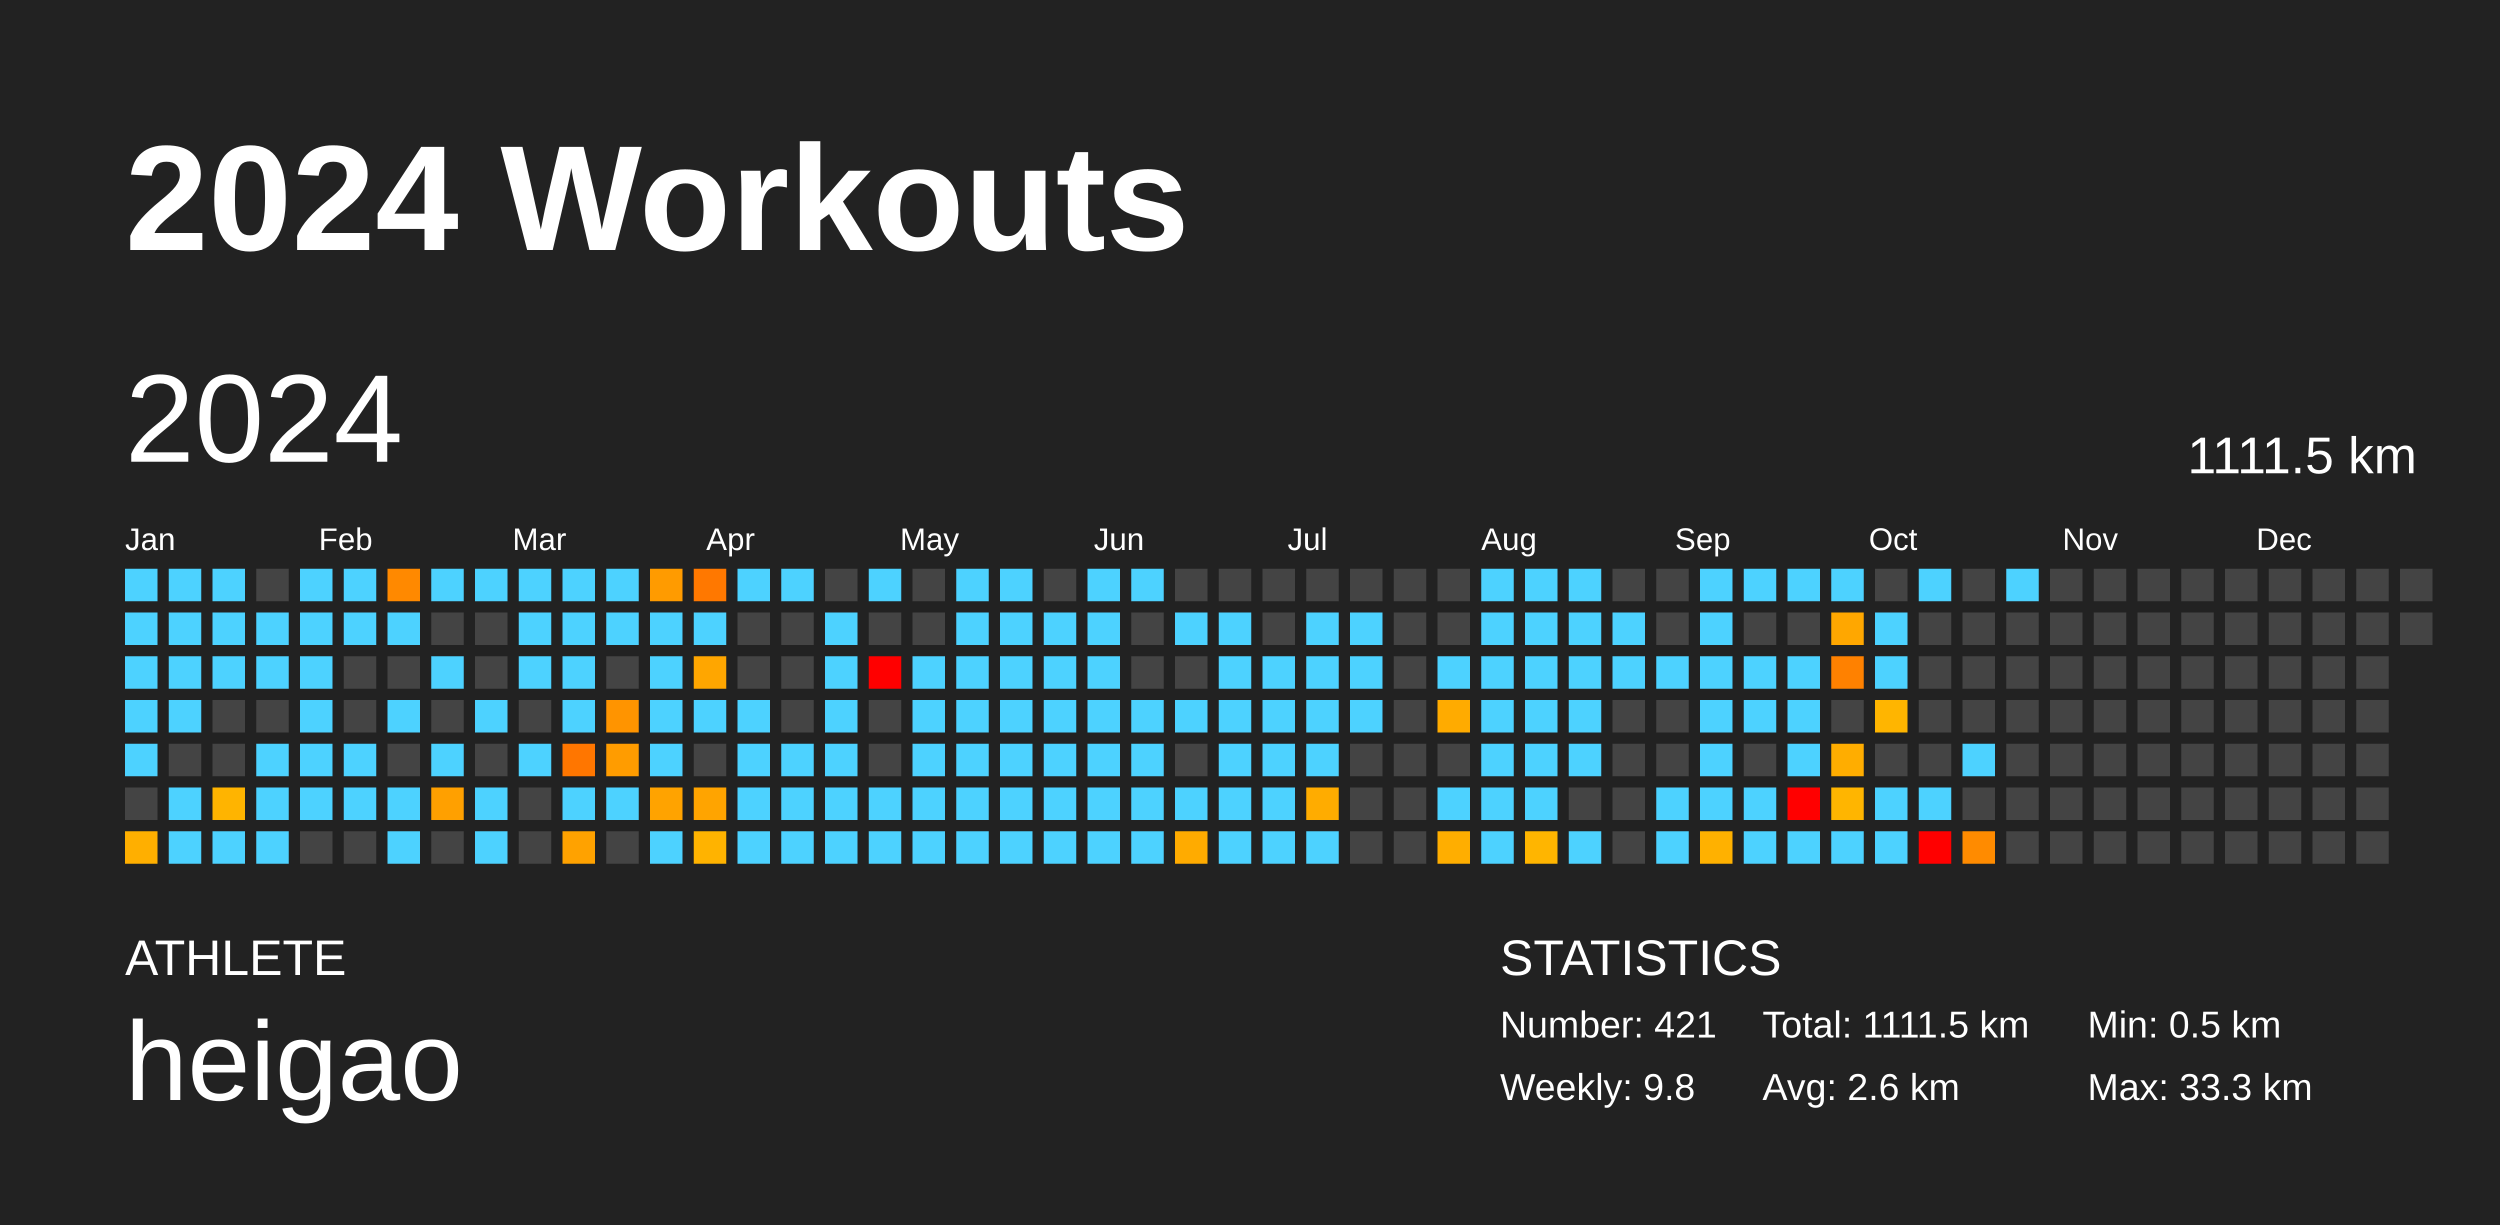
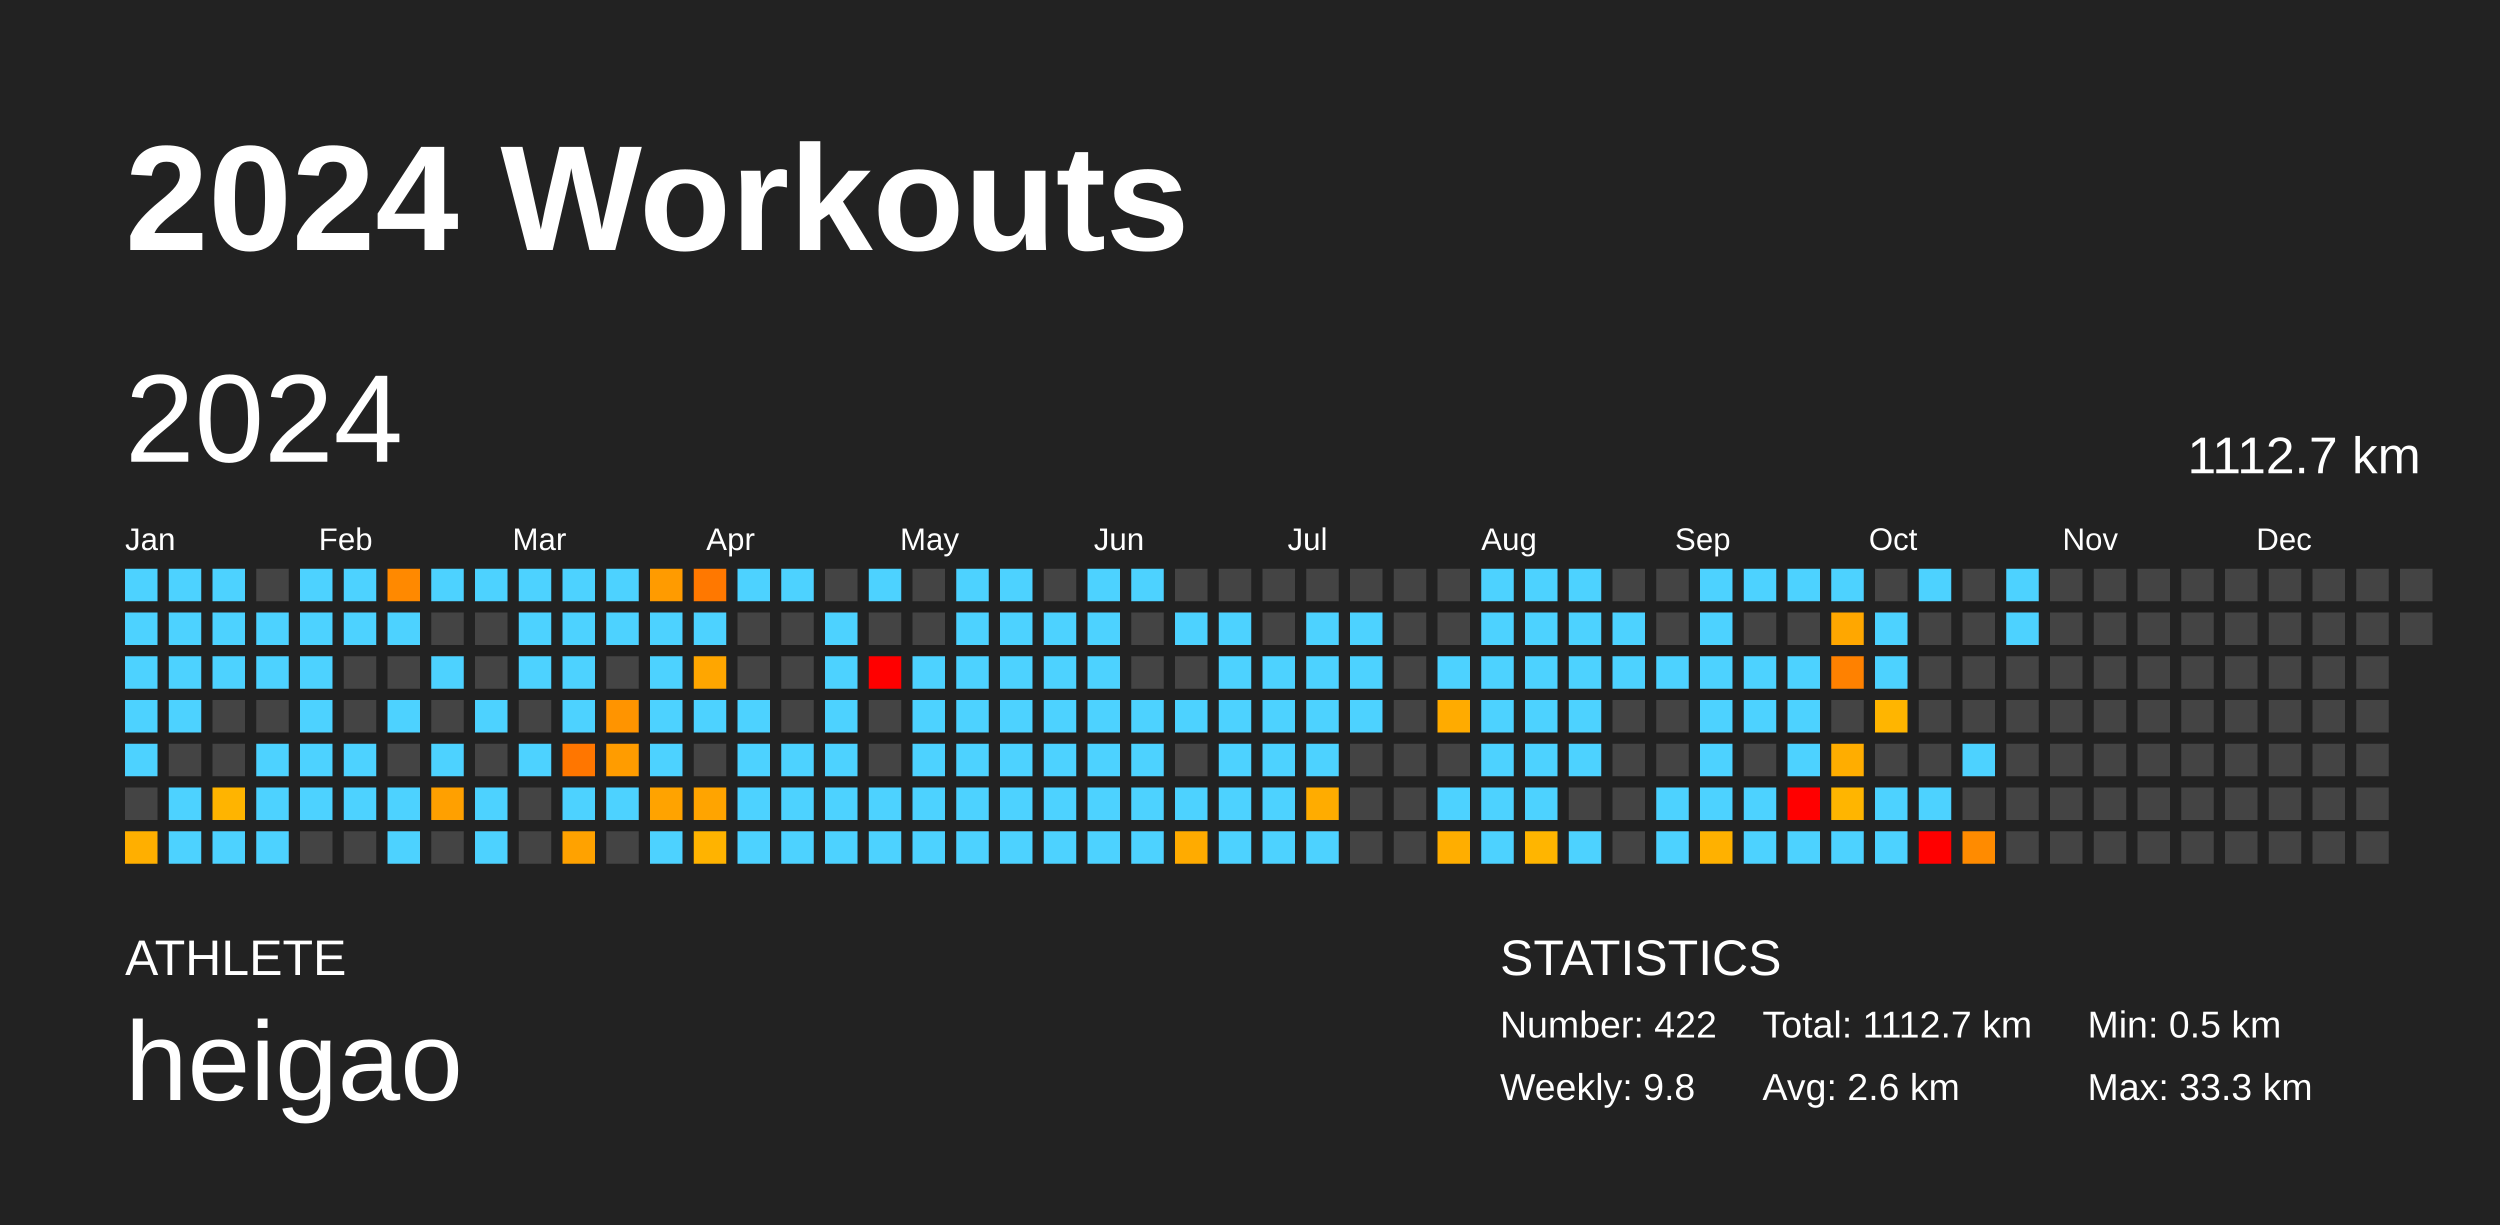
<svg xmlns="http://www.w3.org/2000/svg" baseProfile="full" height="98mm" version="1.1" viewBox="0,0,200,98" width="200mm">
  <defs />
  <rect fill="#222222" height="98" width="200" x="0" y="0" />
  <text fill="#FFFFFF" style="font-size:12px; font-family:Arial; font-weight:bold;" x="10" y="20">2024 Workouts</text>
  <text fill="#FFFFFF" style="font-size:4px; font-family:Arial" x="10" y="78">ATHLETE</text>
  <text fill="#FFFFFF" style="font-size:9px; font-family:Arial" x="10" y="88">heigao</text>
  <text fill="#FFFFFF" style="font-size:4px; font-family:Arial" x="120" y="78">STATISTICS</text>
-   <text fill="#FFFFFF" style="font-size:3px; font-family:Arial" x="120" y="83">Number: 421</text>
+   <text fill="#FFFFFF" style="font-size:3px; font-family:Arial" x="120" y="83">Number: 422</text>
  <text fill="#FFFFFF" style="font-size:3px; font-family:Arial" x="120" y="88">Weekly: 9.8</text>
-   <text fill="#FFFFFF" style="font-size:3px; font-family:Arial" x="141" y="83">Total: 1111.5 km</text>
+   <text fill="#FFFFFF" style="font-size:3px; font-family:Arial" x="141" y="83">Total: 1112.7 km</text>
  <text fill="#FFFFFF" style="font-size:3px; font-family:Arial" x="141" y="88">Avg: 2.6 km</text>
  <text fill="#FFFFFF" style="font-size:3px; font-family:Arial" x="167" y="83">Min: 0.5 km</text>
  <text fill="#FFFFFF" style="font-size:3px; font-family:Arial" x="167" y="88">Max: 33.3 km</text>
  <text dominant-baseline="hanging" fill="#FFFFFF" style="font-size:10.0px; font-family:Arial;" x="10" y="30">2024</text>
-   <text dominant-baseline="hanging" fill="#FFFFFF" style="font-size:4.125px; font-family:Arial;" x="175" y="35">1111.5 km</text>
+   <text dominant-baseline="hanging" fill="#FFFFFF" style="font-size:4.125px; font-family:Arial;" x="175" y="35">1112.7 km</text>
  <text fill="#FFFFFF" style="font-size:2.5px; font-family:Arial" x="10.0" y="44">Jan</text>
  <text fill="#FFFFFF" style="font-size:2.5px; font-family:Arial" x="25.5" y="44">Feb</text>
  <text fill="#FFFFFF" style="font-size:2.5px; font-family:Arial" x="41.0" y="44">Mar</text>
  <text fill="#FFFFFF" style="font-size:2.5px; font-family:Arial" x="56.5" y="44">Apr</text>
  <text fill="#FFFFFF" style="font-size:2.5px; font-family:Arial" x="72.0" y="44">May</text>
  <text fill="#FFFFFF" style="font-size:2.5px; font-family:Arial" x="87.5" y="44">Jun</text>
  <text fill="#FFFFFF" style="font-size:2.5px; font-family:Arial" x="103.0" y="44">Jul</text>
  <text fill="#FFFFFF" style="font-size:2.5px; font-family:Arial" x="118.5" y="44">Aug</text>
  <text fill="#FFFFFF" style="font-size:2.5px; font-family:Arial" x="134.0" y="44">Sep</text>
  <text fill="#FFFFFF" style="font-size:2.5px; font-family:Arial" x="149.5" y="44">Oct</text>
  <text fill="#FFFFFF" style="font-size:2.5px; font-family:Arial" x="165.0" y="44">Nov</text>
  <text fill="#FFFFFF" style="font-size:2.5px; font-family:Arial" x="180.5" y="44">Dec</text>
  <rect fill="#4dd2ff" height="2.6" width="2.6" x="10.0" y="45.5" />
  <rect fill="#4dd2ff" height="2.6" width="2.6" x="10.0" y="49.0" />
  <rect fill="#4dd2ff" height="2.6" width="2.6" x="10.0" y="52.5" />
  <rect fill="#4dd2ff" height="2.6" width="2.6" x="10.0" y="56.0" />
  <rect fill="#4dd2ff" height="2.6" width="2.6" x="10.0" y="59.5" />
  <rect fill="#444444" height="2.6" width="2.6" x="10.0" y="63.0" />
  <rect fill="#ffaf00" height="2.6" width="2.6" x="10.0" y="66.5" />
  <rect fill="#4dd2ff" height="2.6" width="2.6" x="13.5" y="45.5" />
  <rect fill="#4dd2ff" height="2.6" width="2.6" x="13.5" y="49.0" />
  <rect fill="#4dd2ff" height="2.6" width="2.6" x="13.5" y="52.5" />
  <rect fill="#4dd2ff" height="2.6" width="2.6" x="13.5" y="56.0" />
  <rect fill="#444444" height="2.6" width="2.6" x="13.5" y="59.5" />
  <rect fill="#4dd2ff" height="2.6" width="2.6" x="13.5" y="63.0" />
  <rect fill="#4dd2ff" height="2.6" width="2.6" x="13.5" y="66.5" />
  <rect fill="#4dd2ff" height="2.6" width="2.6" x="17.0" y="45.5" />
  <rect fill="#4dd2ff" height="2.6" width="2.6" x="17.0" y="49.0" />
  <rect fill="#4dd2ff" height="2.6" width="2.6" x="17.0" y="52.5" />
  <rect fill="#444444" height="2.6" width="2.6" x="17.0" y="56.0" />
  <rect fill="#444444" height="2.6" width="2.6" x="17.0" y="59.5" />
  <rect fill="#ffb400" height="2.6" width="2.6" x="17.0" y="63.0" />
  <rect fill="#4dd2ff" height="2.6" width="2.6" x="17.0" y="66.5" />
  <rect fill="#444444" height="2.6" width="2.6" x="20.5" y="45.5" />
  <rect fill="#4dd2ff" height="2.6" width="2.6" x="20.5" y="49.0" />
  <rect fill="#4dd2ff" height="2.6" width="2.6" x="20.5" y="52.5" />
  <rect fill="#444444" height="2.6" width="2.6" x="20.5" y="56.0" />
  <rect fill="#4dd2ff" height="2.6" width="2.6" x="20.5" y="59.5" />
  <rect fill="#4dd2ff" height="2.6" width="2.6" x="20.5" y="63.0" />
  <rect fill="#4dd2ff" height="2.6" width="2.6" x="20.5" y="66.5" />
  <rect fill="#4dd2ff" height="2.6" width="2.6" x="24.0" y="45.5" />
  <rect fill="#4dd2ff" height="2.6" width="2.6" x="24.0" y="49.0" />
  <rect fill="#4dd2ff" height="2.6" width="2.6" x="24.0" y="52.5" />
  <rect fill="#4dd2ff" height="2.6" width="2.6" x="24.0" y="56.0" />
  <rect fill="#4dd2ff" height="2.6" width="2.6" x="24.0" y="59.5" />
  <rect fill="#4dd2ff" height="2.6" width="2.6" x="24.0" y="63.0" />
  <rect fill="#444444" height="2.6" width="2.6" x="24.0" y="66.5" />
  <rect fill="#4dd2ff" height="2.6" width="2.6" x="27.5" y="45.5" />
  <rect fill="#4dd2ff" height="2.6" width="2.6" x="27.5" y="49.0" />
  <rect fill="#444444" height="2.6" width="2.6" x="27.5" y="52.5" />
  <rect fill="#444444" height="2.6" width="2.6" x="27.5" y="56.0" />
  <rect fill="#4dd2ff" height="2.6" width="2.6" x="27.5" y="59.5" />
  <rect fill="#4dd2ff" height="2.6" width="2.6" x="27.5" y="63.0" />
  <rect fill="#444444" height="2.6" width="2.6" x="27.5" y="66.5" />
  <rect fill="#ff8900" height="2.6" width="2.6" x="31.0" y="45.5" />
  <rect fill="#4dd2ff" height="2.6" width="2.6" x="31.0" y="49.0" />
  <rect fill="#444444" height="2.6" width="2.6" x="31.0" y="52.5" />
  <rect fill="#4dd2ff" height="2.6" width="2.6" x="31.0" y="56.0" />
  <rect fill="#444444" height="2.6" width="2.6" x="31.0" y="59.5" />
  <rect fill="#4dd2ff" height="2.6" width="2.6" x="31.0" y="63.0" />
  <rect fill="#4dd2ff" height="2.6" width="2.6" x="31.0" y="66.5" />
  <rect fill="#4dd2ff" height="2.6" width="2.6" x="34.5" y="45.5" />
  <rect fill="#444444" height="2.6" width="2.6" x="34.5" y="49.0" />
  <rect fill="#4dd2ff" height="2.6" width="2.6" x="34.5" y="52.5" />
  <rect fill="#444444" height="2.6" width="2.6" x="34.5" y="56.0" />
  <rect fill="#4dd2ff" height="2.6" width="2.6" x="34.5" y="59.5" />
  <rect fill="#ffa000" height="2.6" width="2.6" x="34.5" y="63.0" />
  <rect fill="#444444" height="2.6" width="2.6" x="34.5" y="66.5" />
  <rect fill="#4dd2ff" height="2.6" width="2.6" x="38.0" y="45.5" />
  <rect fill="#444444" height="2.6" width="2.6" x="38.0" y="49.0" />
  <rect fill="#444444" height="2.6" width="2.6" x="38.0" y="52.5" />
  <rect fill="#4dd2ff" height="2.6" width="2.6" x="38.0" y="56.0" />
  <rect fill="#444444" height="2.6" width="2.6" x="38.0" y="59.5" />
  <rect fill="#4dd2ff" height="2.6" width="2.6" x="38.0" y="63.0" />
  <rect fill="#4dd2ff" height="2.6" width="2.6" x="38.0" y="66.5" />
  <rect fill="#4dd2ff" height="2.6" width="2.6" x="41.5" y="45.5" />
  <rect fill="#4dd2ff" height="2.6" width="2.6" x="41.5" y="49.0" />
  <rect fill="#4dd2ff" height="2.6" width="2.6" x="41.5" y="52.5" />
  <rect fill="#444444" height="2.6" width="2.6" x="41.5" y="56.0" />
  <rect fill="#4dd2ff" height="2.6" width="2.6" x="41.5" y="59.5" />
  <rect fill="#444444" height="2.6" width="2.6" x="41.5" y="63.0" />
  <rect fill="#444444" height="2.6" width="2.6" x="41.5" y="66.5" />
  <rect fill="#4dd2ff" height="2.6" width="2.6" x="45.0" y="45.5" />
  <rect fill="#4dd2ff" height="2.6" width="2.6" x="45.0" y="49.0" />
  <rect fill="#4dd2ff" height="2.6" width="2.6" x="45.0" y="52.5" />
  <rect fill="#4dd2ff" height="2.6" width="2.6" x="45.0" y="56.0" />
  <rect fill="#ff7600" height="2.6" width="2.6" x="45.0" y="59.5" />
  <rect fill="#4dd2ff" height="2.6" width="2.6" x="45.0" y="63.0" />
  <rect fill="#ffa200" height="2.6" width="2.6" x="45.0" y="66.5" />
  <rect fill="#4dd2ff" height="2.6" width="2.6" x="48.5" y="45.5" />
  <rect fill="#4dd2ff" height="2.6" width="2.6" x="48.5" y="49.0" />
  <rect fill="#444444" height="2.6" width="2.6" x="48.5" y="52.5" />
  <rect fill="#ff9400" height="2.6" width="2.6" x="48.5" y="56.0" />
  <rect fill="#ff9c00" height="2.6" width="2.6" x="48.5" y="59.5" />
  <rect fill="#4dd2ff" height="2.6" width="2.6" x="48.5" y="63.0" />
  <rect fill="#444444" height="2.6" width="2.6" x="48.5" y="66.5" />
  <rect fill="#ff9b00" height="2.6" width="2.6" x="52.0" y="45.5" />
  <rect fill="#4dd2ff" height="2.6" width="2.6" x="52.0" y="49.0" />
  <rect fill="#4dd2ff" height="2.6" width="2.6" x="52.0" y="52.5" />
  <rect fill="#4dd2ff" height="2.6" width="2.6" x="52.0" y="56.0" />
  <rect fill="#4dd2ff" height="2.6" width="2.6" x="52.0" y="59.5" />
  <rect fill="#ffa300" height="2.6" width="2.6" x="52.0" y="63.0" />
  <rect fill="#4dd2ff" height="2.6" width="2.6" x="52.0" y="66.5" />
  <rect fill="#ff7800" height="2.6" width="2.6" x="55.5" y="45.5" />
  <rect fill="#4dd2ff" height="2.6" width="2.6" x="55.5" y="49.0" />
  <rect fill="#ffa600" height="2.6" width="2.6" x="55.5" y="52.5" />
  <rect fill="#4dd2ff" height="2.6" width="2.6" x="55.5" y="56.0" />
  <rect fill="#444444" height="2.6" width="2.6" x="55.5" y="59.5" />
  <rect fill="#ffa400" height="2.6" width="2.6" x="55.5" y="63.0" />
  <rect fill="#ffb300" height="2.6" width="2.6" x="55.5" y="66.5" />
  <rect fill="#4dd2ff" height="2.6" width="2.6" x="59.0" y="45.5" />
  <rect fill="#444444" height="2.6" width="2.6" x="59.0" y="49.0" />
  <rect fill="#444444" height="2.6" width="2.6" x="59.0" y="52.5" />
  <rect fill="#4dd2ff" height="2.6" width="2.6" x="59.0" y="56.0" />
  <rect fill="#4dd2ff" height="2.6" width="2.6" x="59.0" y="59.5" />
  <rect fill="#4dd2ff" height="2.6" width="2.6" x="59.0" y="63.0" />
  <rect fill="#4dd2ff" height="2.6" width="2.6" x="59.0" y="66.5" />
  <rect fill="#4dd2ff" height="2.6" width="2.6" x="62.5" y="45.5" />
  <rect fill="#444444" height="2.6" width="2.6" x="62.5" y="49.0" />
  <rect fill="#444444" height="2.6" width="2.6" x="62.5" y="52.5" />
  <rect fill="#444444" height="2.6" width="2.6" x="62.5" y="56.0" />
  <rect fill="#4dd2ff" height="2.6" width="2.6" x="62.5" y="59.5" />
  <rect fill="#4dd2ff" height="2.6" width="2.6" x="62.5" y="63.0" />
  <rect fill="#4dd2ff" height="2.6" width="2.6" x="62.5" y="66.5" />
  <rect fill="#444444" height="2.6" width="2.6" x="66.0" y="45.5" />
  <rect fill="#4dd2ff" height="2.6" width="2.6" x="66.0" y="49.0" />
  <rect fill="#4dd2ff" height="2.6" width="2.6" x="66.0" y="52.5" />
  <rect fill="#4dd2ff" height="2.6" width="2.6" x="66.0" y="56.0" />
  <rect fill="#4dd2ff" height="2.6" width="2.6" x="66.0" y="59.5" />
  <rect fill="#4dd2ff" height="2.6" width="2.6" x="66.0" y="63.0" />
  <rect fill="#4dd2ff" height="2.6" width="2.6" x="66.0" y="66.5" />
  <rect fill="#4dd2ff" height="2.6" width="2.6" x="69.5" y="45.5" />
  <rect fill="#444444" height="2.6" width="2.6" x="69.5" y="49.0" />
  <rect fill="red" height="2.6" width="2.6" x="69.5" y="52.5" />
  <rect fill="#444444" height="2.6" width="2.6" x="69.5" y="56.0" />
  <rect fill="#444444" height="2.6" width="2.6" x="69.5" y="59.5" />
  <rect fill="#4dd2ff" height="2.6" width="2.6" x="69.5" y="63.0" />
  <rect fill="#4dd2ff" height="2.6" width="2.6" x="69.5" y="66.5" />
  <rect fill="#444444" height="2.6" width="2.6" x="73.0" y="45.5" />
  <rect fill="#444444" height="2.6" width="2.6" x="73.0" y="49.0" />
  <rect fill="#4dd2ff" height="2.6" width="2.6" x="73.0" y="52.5" />
  <rect fill="#4dd2ff" height="2.6" width="2.6" x="73.0" y="56.0" />
  <rect fill="#4dd2ff" height="2.6" width="2.6" x="73.0" y="59.5" />
  <rect fill="#4dd2ff" height="2.6" width="2.6" x="73.0" y="63.0" />
  <rect fill="#4dd2ff" height="2.6" width="2.6" x="73.0" y="66.5" />
  <rect fill="#4dd2ff" height="2.6" width="2.6" x="76.5" y="45.5" />
  <rect fill="#4dd2ff" height="2.6" width="2.6" x="76.5" y="49.0" />
  <rect fill="#4dd2ff" height="2.6" width="2.6" x="76.5" y="52.5" />
  <rect fill="#4dd2ff" height="2.6" width="2.6" x="76.5" y="56.0" />
  <rect fill="#4dd2ff" height="2.6" width="2.6" x="76.5" y="59.5" />
  <rect fill="#4dd2ff" height="2.6" width="2.6" x="76.5" y="63.0" />
  <rect fill="#4dd2ff" height="2.6" width="2.6" x="76.5" y="66.5" />
  <rect fill="#4dd2ff" height="2.6" width="2.6" x="80.0" y="45.5" />
  <rect fill="#4dd2ff" height="2.6" width="2.6" x="80.0" y="49.0" />
  <rect fill="#4dd2ff" height="2.6" width="2.6" x="80.0" y="52.5" />
  <rect fill="#4dd2ff" height="2.6" width="2.6" x="80.0" y="56.0" />
  <rect fill="#4dd2ff" height="2.6" width="2.6" x="80.0" y="59.5" />
  <rect fill="#4dd2ff" height="2.6" width="2.6" x="80.0" y="63.0" />
  <rect fill="#4dd2ff" height="2.6" width="2.6" x="80.0" y="66.5" />
  <rect fill="#444444" height="2.6" width="2.6" x="83.5" y="45.5" />
  <rect fill="#4dd2ff" height="2.6" width="2.6" x="83.5" y="49.0" />
  <rect fill="#4dd2ff" height="2.6" width="2.6" x="83.5" y="52.5" />
  <rect fill="#4dd2ff" height="2.6" width="2.6" x="83.5" y="56.0" />
  <rect fill="#4dd2ff" height="2.6" width="2.6" x="83.5" y="59.5" />
  <rect fill="#4dd2ff" height="2.6" width="2.6" x="83.5" y="63.0" />
  <rect fill="#4dd2ff" height="2.6" width="2.6" x="83.5" y="66.5" />
  <rect fill="#4dd2ff" height="2.6" width="2.6" x="87.0" y="45.5" />
  <rect fill="#4dd2ff" height="2.6" width="2.6" x="87.0" y="49.0" />
  <rect fill="#4dd2ff" height="2.6" width="2.6" x="87.0" y="52.5" />
  <rect fill="#4dd2ff" height="2.6" width="2.6" x="87.0" y="56.0" />
  <rect fill="#4dd2ff" height="2.6" width="2.6" x="87.0" y="59.5" />
  <rect fill="#4dd2ff" height="2.6" width="2.6" x="87.0" y="63.0" />
  <rect fill="#4dd2ff" height="2.6" width="2.6" x="87.0" y="66.5" />
  <rect fill="#4dd2ff" height="2.6" width="2.6" x="90.5" y="45.5" />
  <rect fill="#444444" height="2.6" width="2.6" x="90.5" y="49.0" />
  <rect fill="#444444" height="2.6" width="2.6" x="90.5" y="52.5" />
  <rect fill="#4dd2ff" height="2.6" width="2.6" x="90.5" y="56.0" />
  <rect fill="#4dd2ff" height="2.6" width="2.6" x="90.5" y="59.5" />
  <rect fill="#4dd2ff" height="2.6" width="2.6" x="90.5" y="63.0" />
  <rect fill="#4dd2ff" height="2.6" width="2.6" x="90.5" y="66.5" />
  <rect fill="#444444" height="2.6" width="2.6" x="94.0" y="45.5" />
  <rect fill="#4dd2ff" height="2.6" width="2.6" x="94.0" y="49.0" />
  <rect fill="#444444" height="2.6" width="2.6" x="94.0" y="52.5" />
  <rect fill="#4dd2ff" height="2.6" width="2.6" x="94.0" y="56.0" />
  <rect fill="#444444" height="2.6" width="2.6" x="94.0" y="59.5" />
  <rect fill="#4dd2ff" height="2.6" width="2.6" x="94.0" y="63.0" />
  <rect fill="#ffab00" height="2.6" width="2.6" x="94.0" y="66.5" />
  <rect fill="#444444" height="2.6" width="2.6" x="97.5" y="45.5" />
  <rect fill="#4dd2ff" height="2.6" width="2.6" x="97.5" y="49.0" />
  <rect fill="#4dd2ff" height="2.6" width="2.6" x="97.5" y="52.5" />
  <rect fill="#4dd2ff" height="2.6" width="2.6" x="97.5" y="56.0" />
  <rect fill="#4dd2ff" height="2.6" width="2.6" x="97.5" y="59.5" />
  <rect fill="#4dd2ff" height="2.6" width="2.6" x="97.5" y="63.0" />
  <rect fill="#4dd2ff" height="2.6" width="2.6" x="97.5" y="66.5" />
  <rect fill="#444444" height="2.6" width="2.6" x="101.0" y="45.5" />
  <rect fill="#444444" height="2.6" width="2.6" x="101.0" y="49.0" />
  <rect fill="#4dd2ff" height="2.6" width="2.6" x="101.0" y="52.5" />
  <rect fill="#4dd2ff" height="2.6" width="2.6" x="101.0" y="56.0" />
  <rect fill="#4dd2ff" height="2.6" width="2.6" x="101.0" y="59.5" />
  <rect fill="#4dd2ff" height="2.6" width="2.6" x="101.0" y="63.0" />
  <rect fill="#4dd2ff" height="2.6" width="2.6" x="101.0" y="66.5" />
  <rect fill="#444444" height="2.6" width="2.6" x="104.5" y="45.5" />
  <rect fill="#4dd2ff" height="2.6" width="2.6" x="104.5" y="49.0" />
  <rect fill="#4dd2ff" height="2.6" width="2.6" x="104.5" y="52.5" />
  <rect fill="#4dd2ff" height="2.6" width="2.6" x="104.5" y="56.0" />
  <rect fill="#4dd2ff" height="2.6" width="2.6" x="104.5" y="59.5" />
  <rect fill="#ffac00" height="2.6" width="2.6" x="104.5" y="63.0" />
  <rect fill="#4dd2ff" height="2.6" width="2.6" x="104.5" y="66.5" />
  <rect fill="#444444" height="2.6" width="2.6" x="108.0" y="45.5" />
  <rect fill="#4dd2ff" height="2.6" width="2.6" x="108.0" y="49.0" />
  <rect fill="#4dd2ff" height="2.6" width="2.6" x="108.0" y="52.5" />
  <rect fill="#4dd2ff" height="2.6" width="2.6" x="108.0" y="56.0" />
  <rect fill="#444444" height="2.6" width="2.6" x="108.0" y="59.5" />
  <rect fill="#444444" height="2.6" width="2.6" x="108.0" y="63.0" />
  <rect fill="#444444" height="2.6" width="2.6" x="108.0" y="66.5" />
  <rect fill="#444444" height="2.6" width="2.6" x="111.5" y="45.5" />
  <rect fill="#444444" height="2.6" width="2.6" x="111.5" y="49.0" />
  <rect fill="#444444" height="2.6" width="2.6" x="111.5" y="52.5" />
  <rect fill="#444444" height="2.6" width="2.6" x="111.5" y="56.0" />
  <rect fill="#444444" height="2.6" width="2.6" x="111.5" y="59.5" />
  <rect fill="#444444" height="2.6" width="2.6" x="111.5" y="63.0" />
  <rect fill="#444444" height="2.6" width="2.6" x="111.5" y="66.5" />
  <rect fill="#444444" height="2.6" width="2.6" x="115.0" y="45.5" />
  <rect fill="#444444" height="2.6" width="2.6" x="115.0" y="49.0" />
  <rect fill="#4dd2ff" height="2.6" width="2.6" x="115.0" y="52.5" />
  <rect fill="#ffab00" height="2.6" width="2.6" x="115.0" y="56.0" />
  <rect fill="#444444" height="2.6" width="2.6" x="115.0" y="59.5" />
  <rect fill="#4dd2ff" height="2.6" width="2.6" x="115.0" y="63.0" />
  <rect fill="#ffae00" height="2.6" width="2.6" x="115.0" y="66.5" />
  <rect fill="#4dd2ff" height="2.6" width="2.6" x="118.5" y="45.5" />
  <rect fill="#4dd2ff" height="2.6" width="2.6" x="118.5" y="49.0" />
  <rect fill="#4dd2ff" height="2.6" width="2.6" x="118.5" y="52.5" />
  <rect fill="#4dd2ff" height="2.6" width="2.6" x="118.5" y="56.0" />
  <rect fill="#4dd2ff" height="2.6" width="2.6" x="118.5" y="59.5" />
  <rect fill="#4dd2ff" height="2.6" width="2.6" x="118.5" y="63.0" />
  <rect fill="#4dd2ff" height="2.6" width="2.6" x="118.5" y="66.5" />
  <rect fill="#4dd2ff" height="2.6" width="2.6" x="122.0" y="45.5" />
  <rect fill="#4dd2ff" height="2.6" width="2.6" x="122.0" y="49.0" />
  <rect fill="#4dd2ff" height="2.6" width="2.6" x="122.0" y="52.5" />
  <rect fill="#4dd2ff" height="2.6" width="2.6" x="122.0" y="56.0" />
  <rect fill="#4dd2ff" height="2.6" width="2.6" x="122.0" y="59.5" />
  <rect fill="#4dd2ff" height="2.6" width="2.6" x="122.0" y="63.0" />
  <rect fill="#ffb500" height="2.6" width="2.6" x="122.0" y="66.5" />
  <rect fill="#4dd2ff" height="2.6" width="2.6" x="125.5" y="45.5" />
  <rect fill="#4dd2ff" height="2.6" width="2.6" x="125.5" y="49.0" />
  <rect fill="#4dd2ff" height="2.6" width="2.6" x="125.5" y="52.5" />
  <rect fill="#4dd2ff" height="2.6" width="2.6" x="125.5" y="56.0" />
  <rect fill="#4dd2ff" height="2.6" width="2.6" x="125.5" y="59.5" />
  <rect fill="#444444" height="2.6" width="2.6" x="125.5" y="63.0" />
  <rect fill="#4dd2ff" height="2.6" width="2.6" x="125.5" y="66.5" />
  <rect fill="#444444" height="2.6" width="2.6" x="129.0" y="45.5" />
  <rect fill="#4dd2ff" height="2.6" width="2.6" x="129.0" y="49.0" />
  <rect fill="#4dd2ff" height="2.6" width="2.6" x="129.0" y="52.5" />
  <rect fill="#444444" height="2.6" width="2.6" x="129.0" y="56.0" />
  <rect fill="#444444" height="2.6" width="2.6" x="129.0" y="59.5" />
  <rect fill="#444444" height="2.6" width="2.6" x="129.0" y="63.0" />
  <rect fill="#444444" height="2.6" width="2.6" x="129.0" y="66.5" />
  <rect fill="#444444" height="2.6" width="2.6" x="132.5" y="45.5" />
  <rect fill="#444444" height="2.6" width="2.6" x="132.5" y="49.0" />
  <rect fill="#4dd2ff" height="2.6" width="2.6" x="132.5" y="52.5" />
  <rect fill="#444444" height="2.6" width="2.6" x="132.5" y="56.0" />
  <rect fill="#444444" height="2.6" width="2.6" x="132.5" y="59.5" />
  <rect fill="#4dd2ff" height="2.6" width="2.6" x="132.5" y="63.0" />
  <rect fill="#4dd2ff" height="2.6" width="2.6" x="132.5" y="66.5" />
  <rect fill="#4dd2ff" height="2.6" width="2.6" x="136.0" y="45.5" />
  <rect fill="#4dd2ff" height="2.6" width="2.6" x="136.0" y="49.0" />
  <rect fill="#4dd2ff" height="2.6" width="2.6" x="136.0" y="52.5" />
  <rect fill="#4dd2ff" height="2.6" width="2.6" x="136.0" y="56.0" />
  <rect fill="#4dd2ff" height="2.6" width="2.6" x="136.0" y="59.5" />
  <rect fill="#4dd2ff" height="2.6" width="2.6" x="136.0" y="63.0" />
  <rect fill="#ffb100" height="2.6" width="2.6" x="136.0" y="66.5" />
  <rect fill="#4dd2ff" height="2.6" width="2.6" x="139.5" y="45.5" />
  <rect fill="#444444" height="2.6" width="2.6" x="139.5" y="49.0" />
  <rect fill="#4dd2ff" height="2.6" width="2.6" x="139.5" y="52.5" />
  <rect fill="#4dd2ff" height="2.6" width="2.6" x="139.5" y="56.0" />
  <rect fill="#444444" height="2.6" width="2.6" x="139.5" y="59.5" />
  <rect fill="#4dd2ff" height="2.6" width="2.6" x="139.5" y="63.0" />
  <rect fill="#4dd2ff" height="2.6" width="2.6" x="139.5" y="66.5" />
  <rect fill="#4dd2ff" height="2.6" width="2.6" x="143.0" y="45.5" />
  <rect fill="#444444" height="2.6" width="2.6" x="143.0" y="49.0" />
  <rect fill="#4dd2ff" height="2.6" width="2.6" x="143.0" y="52.5" />
  <rect fill="#4dd2ff" height="2.6" width="2.6" x="143.0" y="56.0" />
  <rect fill="#4dd2ff" height="2.6" width="2.6" x="143.0" y="59.5" />
  <rect fill="red" height="2.6" width="2.6" x="143.0" y="63.0" />
  <rect fill="#4dd2ff" height="2.6" width="2.6" x="143.0" y="66.5" />
  <rect fill="#4dd2ff" height="2.6" width="2.6" x="146.5" y="45.5" />
  <rect fill="#ffa700" height="2.6" width="2.6" x="146.5" y="49.0" />
  <rect fill="#ff8100" height="2.6" width="2.6" x="146.5" y="52.5" />
  <rect fill="#444444" height="2.6" width="2.6" x="146.5" y="56.0" />
  <rect fill="#ffad00" height="2.6" width="2.6" x="146.5" y="59.5" />
  <rect fill="#ffb500" height="2.6" width="2.6" x="146.5" y="63.0" />
  <rect fill="#4dd2ff" height="2.6" width="2.6" x="146.5" y="66.5" />
  <rect fill="#444444" height="2.6" width="2.6" x="150.0" y="45.5" />
  <rect fill="#4dd2ff" height="2.6" width="2.6" x="150.0" y="49.0" />
  <rect fill="#4dd2ff" height="2.6" width="2.6" x="150.0" y="52.5" />
  <rect fill="#ffb500" height="2.6" width="2.6" x="150.0" y="56.0" />
  <rect fill="#444444" height="2.6" width="2.6" x="150.0" y="59.5" />
  <rect fill="#4dd2ff" height="2.6" width="2.6" x="150.0" y="63.0" />
  <rect fill="#4dd2ff" height="2.6" width="2.6" x="150.0" y="66.5" />
  <rect fill="#4dd2ff" height="2.6" width="2.6" x="153.5" y="45.5" />
  <rect fill="#444444" height="2.6" width="2.6" x="153.5" y="49.0" />
  <rect fill="#444444" height="2.6" width="2.6" x="153.5" y="52.5" />
  <rect fill="#444444" height="2.6" width="2.6" x="153.5" y="56.0" />
  <rect fill="#444444" height="2.6" width="2.6" x="153.5" y="59.5" />
  <rect fill="#4dd2ff" height="2.6" width="2.6" x="153.5" y="63.0" />
  <rect fill="red" height="2.6" width="2.6" x="153.5" y="66.5" />
  <rect fill="#444444" height="2.6" width="2.6" x="157.0" y="45.5" />
  <rect fill="#444444" height="2.6" width="2.6" x="157.0" y="49.0" />
  <rect fill="#444444" height="2.6" width="2.6" x="157.0" y="52.5" />
  <rect fill="#444444" height="2.6" width="2.6" x="157.0" y="56.0" />
  <rect fill="#4dd2ff" height="2.6" width="2.6" x="157.0" y="59.5" />
  <rect fill="#444444" height="2.6" width="2.6" x="157.0" y="63.0" />
  <rect fill="#ff8b00" height="2.6" width="2.6" x="157.0" y="66.5" />
  <rect fill="#4dd2ff" height="2.6" width="2.6" x="160.5" y="45.5" />
-   <rect fill="#444444" height="2.6" width="2.6" x="160.5" y="49.0" />
+   <rect fill="#4dd2ff" height="2.6" width="2.6" x="160.5" y="49.0" />
  <rect fill="#444444" height="2.6" width="2.6" x="160.5" y="52.5" />
  <rect fill="#444444" height="2.6" width="2.6" x="160.5" y="56.0" />
  <rect fill="#444444" height="2.6" width="2.6" x="160.5" y="59.5" />
  <rect fill="#444444" height="2.6" width="2.6" x="160.5" y="63.0" />
  <rect fill="#444444" height="2.6" width="2.6" x="160.5" y="66.5" />
  <rect fill="#444444" height="2.6" width="2.6" x="164.0" y="45.5" />
  <rect fill="#444444" height="2.6" width="2.6" x="164.0" y="49.0" />
  <rect fill="#444444" height="2.6" width="2.6" x="164.0" y="52.5" />
  <rect fill="#444444" height="2.6" width="2.6" x="164.0" y="56.0" />
  <rect fill="#444444" height="2.6" width="2.6" x="164.0" y="59.5" />
  <rect fill="#444444" height="2.6" width="2.6" x="164.0" y="63.0" />
  <rect fill="#444444" height="2.6" width="2.6" x="164.0" y="66.5" />
  <rect fill="#444444" height="2.6" width="2.6" x="167.5" y="45.5" />
  <rect fill="#444444" height="2.6" width="2.6" x="167.5" y="49.0" />
  <rect fill="#444444" height="2.6" width="2.6" x="167.5" y="52.5" />
  <rect fill="#444444" height="2.6" width="2.6" x="167.5" y="56.0" />
  <rect fill="#444444" height="2.6" width="2.6" x="167.5" y="59.5" />
  <rect fill="#444444" height="2.6" width="2.6" x="167.5" y="63.0" />
  <rect fill="#444444" height="2.6" width="2.6" x="167.5" y="66.5" />
  <rect fill="#444444" height="2.6" width="2.6" x="171.0" y="45.5" />
  <rect fill="#444444" height="2.6" width="2.6" x="171.0" y="49.0" />
  <rect fill="#444444" height="2.6" width="2.6" x="171.0" y="52.5" />
  <rect fill="#444444" height="2.6" width="2.6" x="171.0" y="56.0" />
  <rect fill="#444444" height="2.6" width="2.6" x="171.0" y="59.5" />
  <rect fill="#444444" height="2.6" width="2.6" x="171.0" y="63.0" />
  <rect fill="#444444" height="2.6" width="2.6" x="171.0" y="66.5" />
  <rect fill="#444444" height="2.6" width="2.6" x="174.5" y="45.5" />
  <rect fill="#444444" height="2.6" width="2.6" x="174.5" y="49.0" />
  <rect fill="#444444" height="2.6" width="2.6" x="174.5" y="52.5" />
  <rect fill="#444444" height="2.6" width="2.6" x="174.5" y="56.0" />
  <rect fill="#444444" height="2.6" width="2.6" x="174.5" y="59.5" />
  <rect fill="#444444" height="2.6" width="2.6" x="174.5" y="63.0" />
  <rect fill="#444444" height="2.6" width="2.6" x="174.5" y="66.5" />
  <rect fill="#444444" height="2.6" width="2.6" x="178.0" y="45.5" />
  <rect fill="#444444" height="2.6" width="2.6" x="178.0" y="49.0" />
  <rect fill="#444444" height="2.6" width="2.6" x="178.0" y="52.5" />
  <rect fill="#444444" height="2.6" width="2.6" x="178.0" y="56.0" />
  <rect fill="#444444" height="2.6" width="2.6" x="178.0" y="59.5" />
  <rect fill="#444444" height="2.6" width="2.6" x="178.0" y="63.0" />
  <rect fill="#444444" height="2.6" width="2.6" x="178.0" y="66.5" />
  <rect fill="#444444" height="2.6" width="2.6" x="181.5" y="45.5" />
  <rect fill="#444444" height="2.6" width="2.6" x="181.5" y="49.0" />
  <rect fill="#444444" height="2.6" width="2.6" x="181.5" y="52.5" />
  <rect fill="#444444" height="2.6" width="2.6" x="181.5" y="56.0" />
  <rect fill="#444444" height="2.6" width="2.6" x="181.5" y="59.5" />
  <rect fill="#444444" height="2.6" width="2.6" x="181.5" y="63.0" />
  <rect fill="#444444" height="2.6" width="2.6" x="181.5" y="66.5" />
  <rect fill="#444444" height="2.6" width="2.6" x="185.0" y="45.5" />
  <rect fill="#444444" height="2.6" width="2.6" x="185.0" y="49.0" />
  <rect fill="#444444" height="2.6" width="2.6" x="185.0" y="52.5" />
  <rect fill="#444444" height="2.6" width="2.6" x="185.0" y="56.0" />
  <rect fill="#444444" height="2.6" width="2.6" x="185.0" y="59.5" />
  <rect fill="#444444" height="2.6" width="2.6" x="185.0" y="63.0" />
  <rect fill="#444444" height="2.6" width="2.6" x="185.0" y="66.5" />
  <rect fill="#444444" height="2.6" width="2.6" x="188.5" y="45.5" />
  <rect fill="#444444" height="2.6" width="2.6" x="188.5" y="49.0" />
  <rect fill="#444444" height="2.6" width="2.6" x="188.5" y="52.5" />
  <rect fill="#444444" height="2.6" width="2.6" x="188.5" y="56.0" />
  <rect fill="#444444" height="2.6" width="2.6" x="188.5" y="59.5" />
  <rect fill="#444444" height="2.6" width="2.6" x="188.5" y="63.0" />
  <rect fill="#444444" height="2.6" width="2.6" x="188.5" y="66.5" />
  <rect fill="#444444" height="2.6" width="2.6" x="192.0" y="45.5" />
  <rect fill="#444444" height="2.6" width="2.6" x="192.0" y="49.0" />
</svg>
